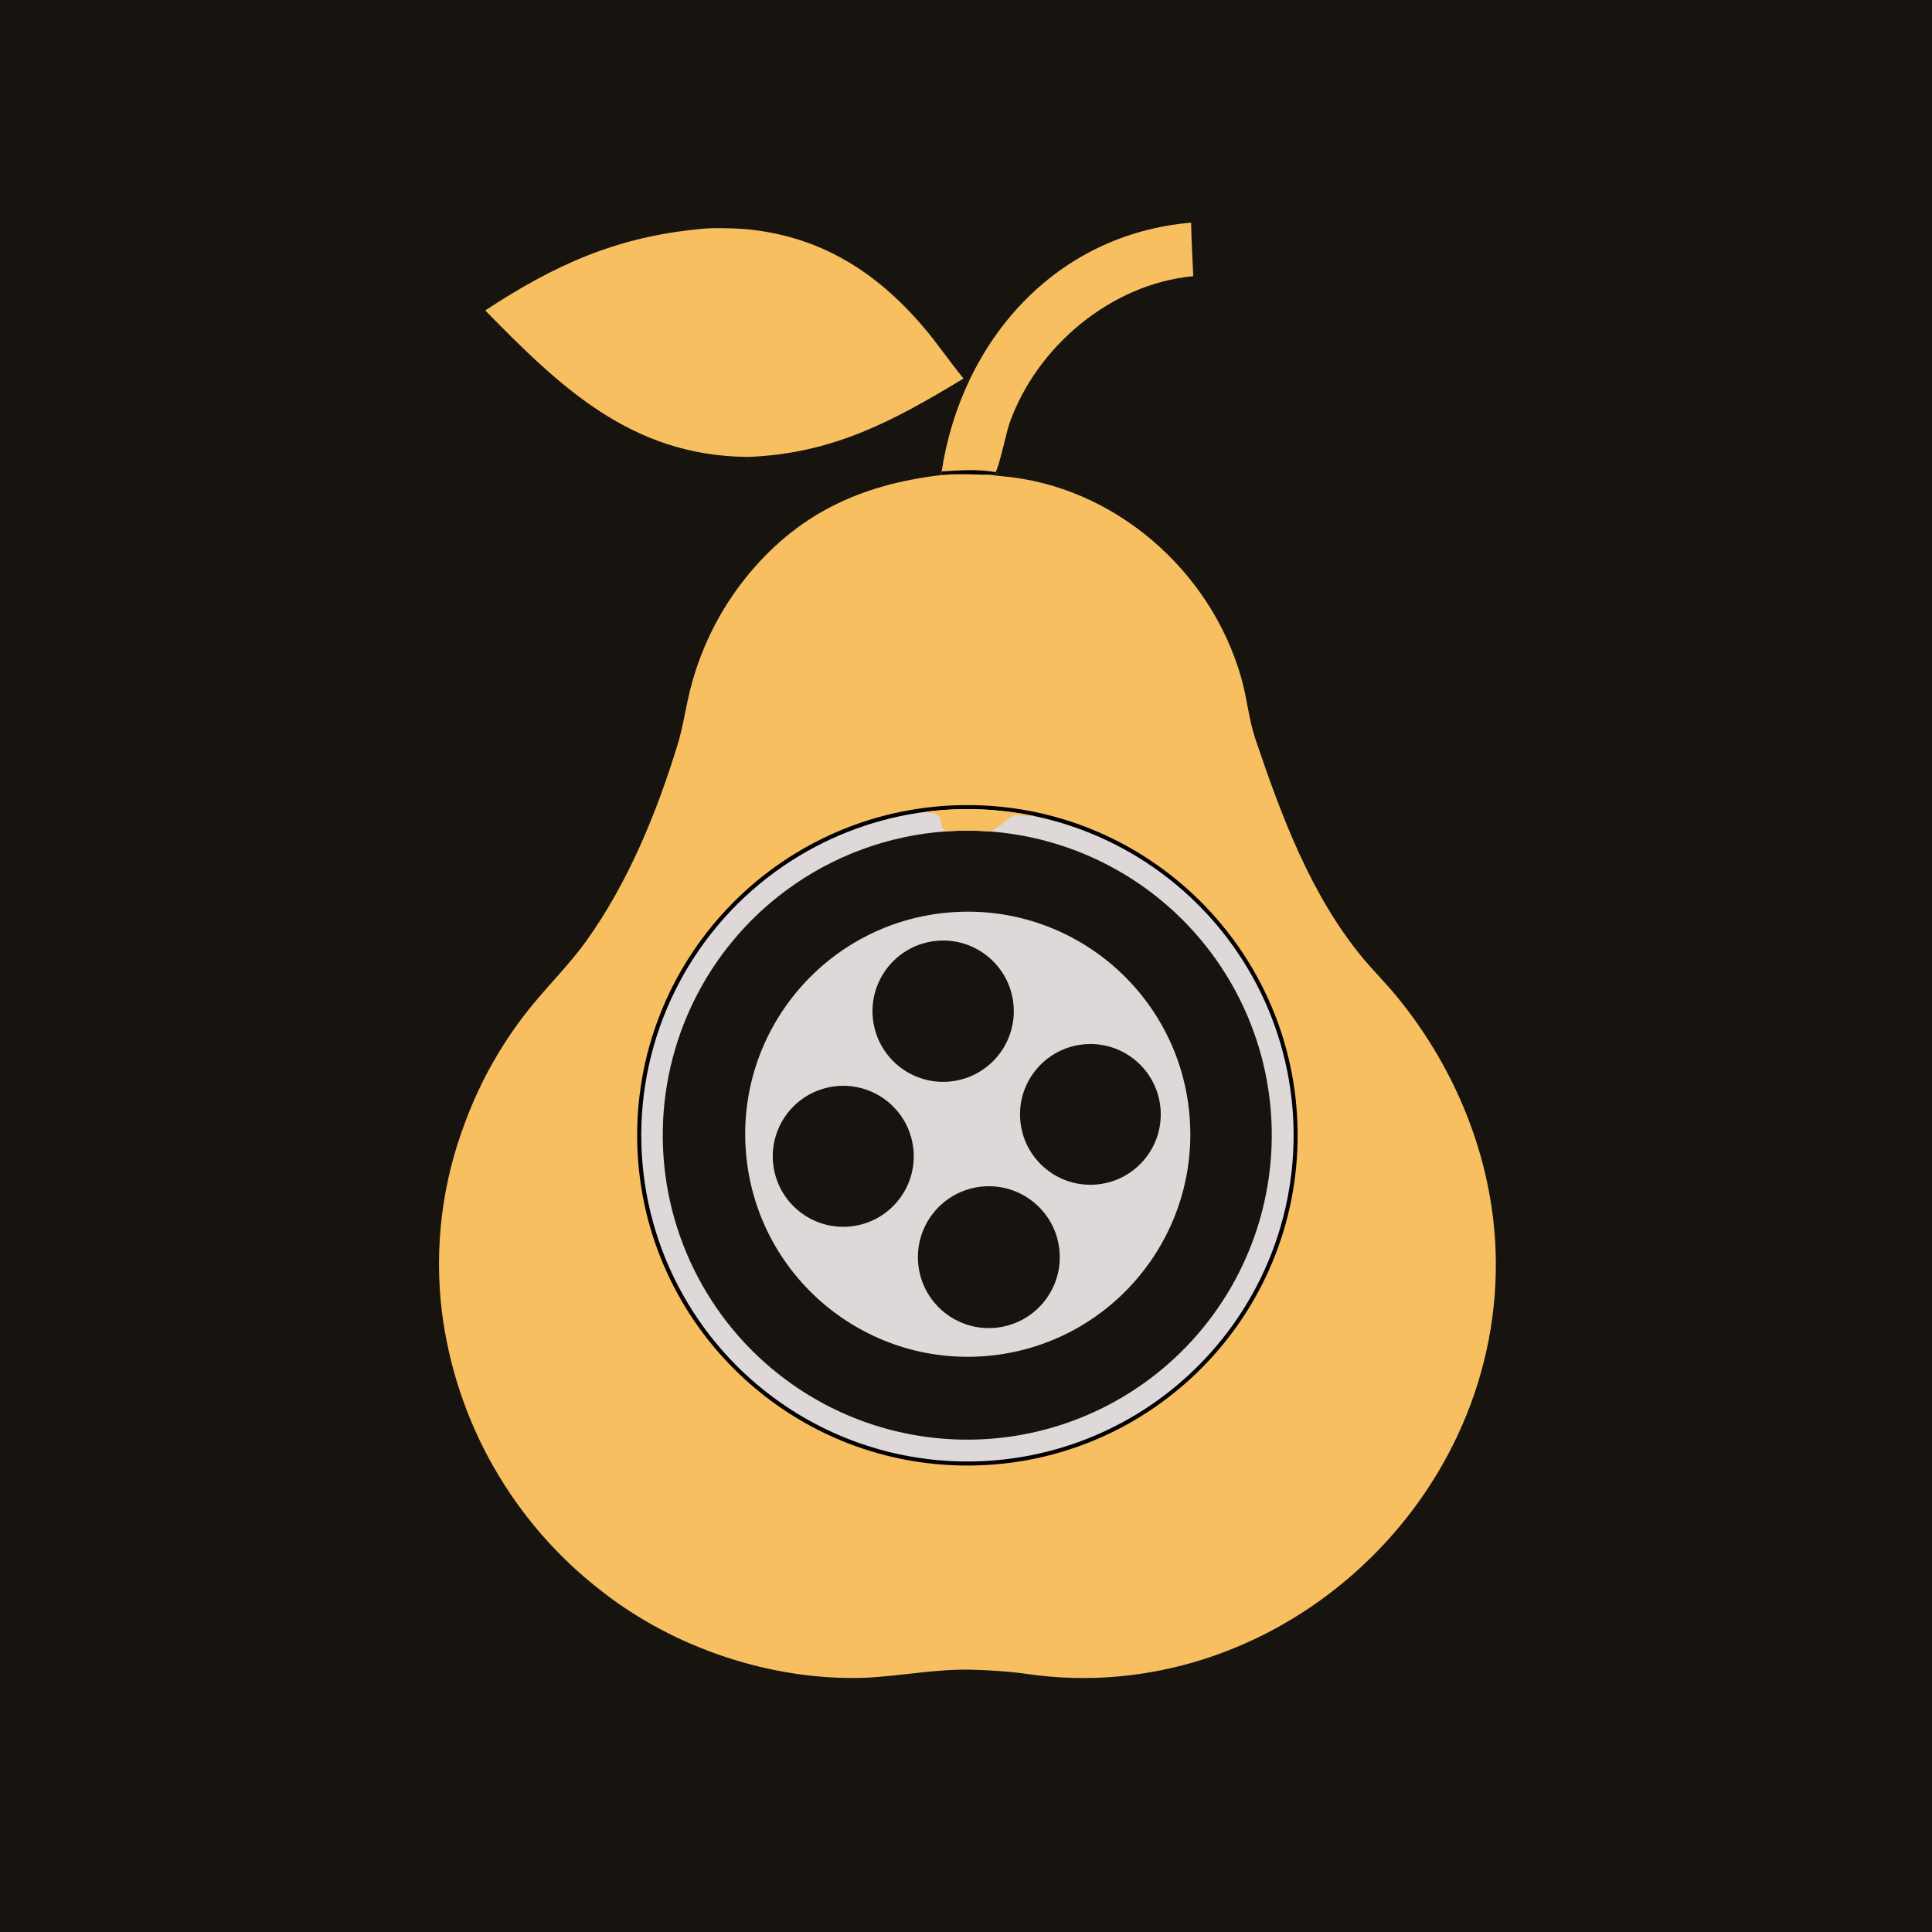
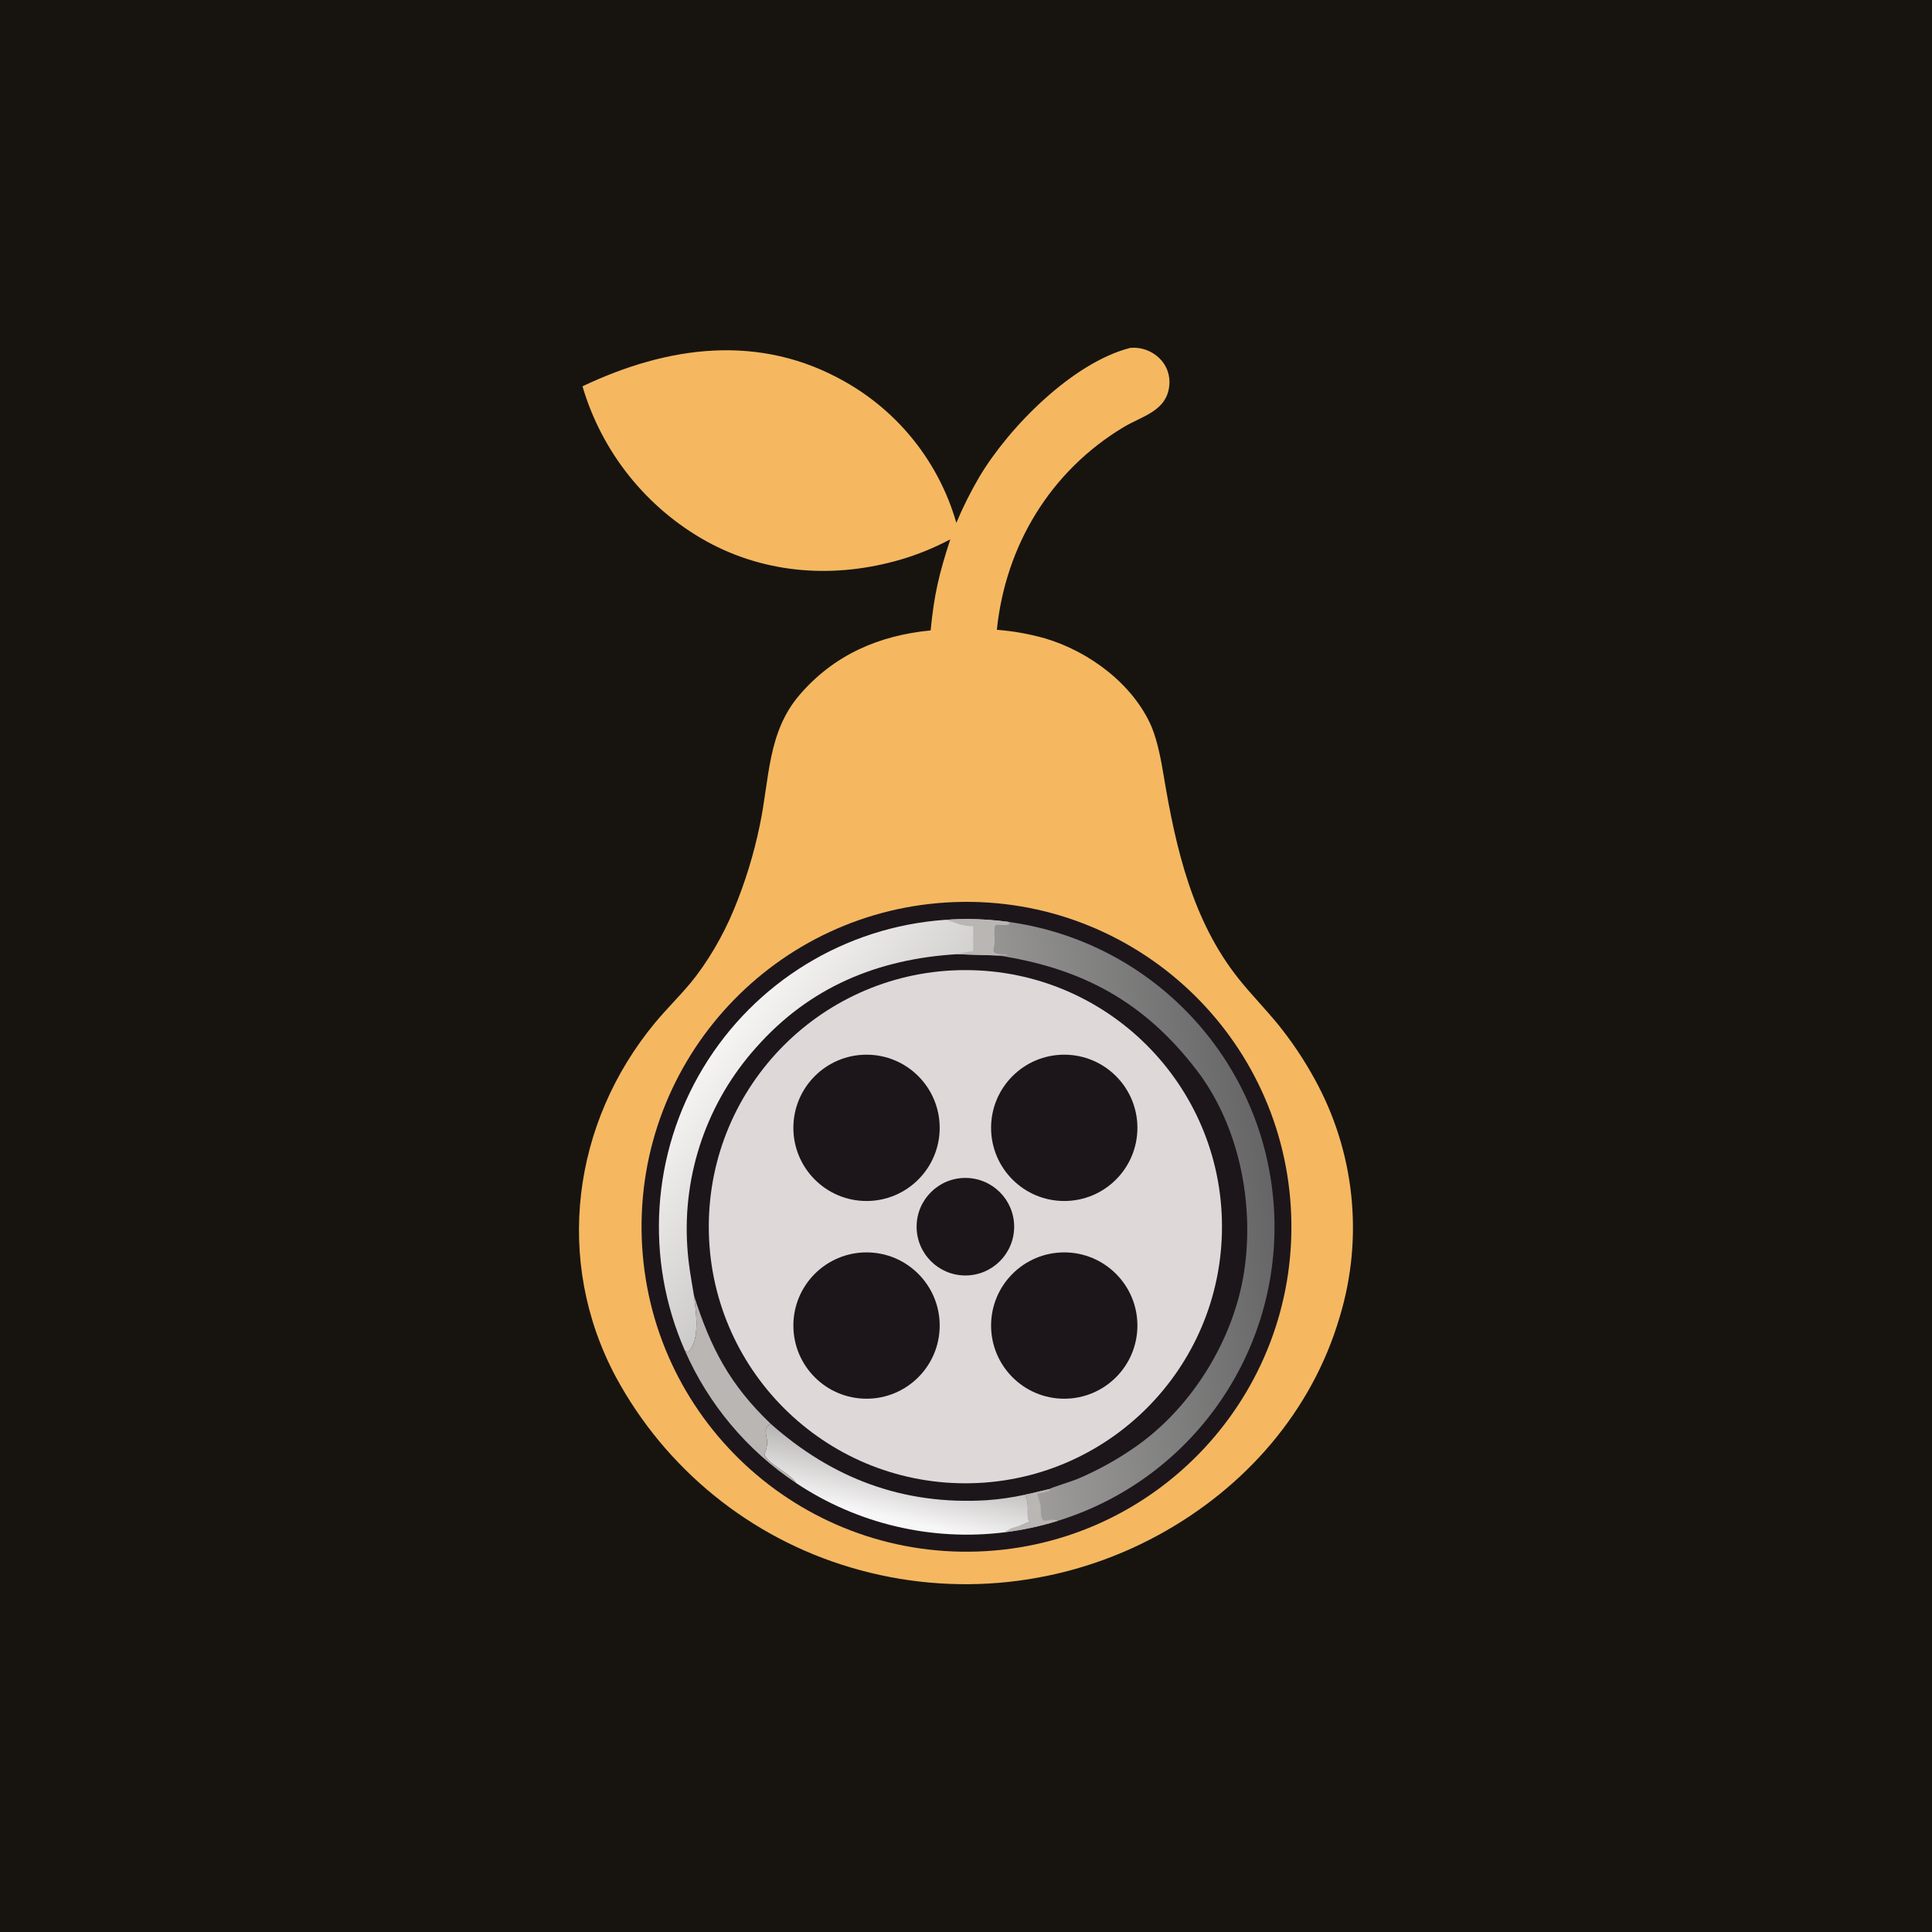
- <svg xmlns="http://www.w3.org/2000/svg" viewBox="0 0 1806 1806" width="1806" height="1806" role="img" aria-label="PearCinema">
-   <rect width="1806" height="1806" fill="#171410" />
-   <g transform="translate(-119.7,136.6)">
-     <path transform="translate(0,0)" fill="rgb(248,191,96)" d="M 1000.65 307.337 C 1019.96 305.744 1027.5 307.272 1044.84 307.066 C 1048.13 307.731 1052.91 308.257 1056.26 308.543 C 1161.05 317.486 1251.66 396.682 1280 497.131 C 1285.36 515.512 1286.98 535.715 1293.1 553.84 C 1317.5 626.149 1344.94 700.401 1394.32 759.828 C 1404.47 771.818 1415.9 783.296 1425.81 795.434 C 1482.87 865.289 1517.24 952.621 1517.98 1042.49 C 1519.87 1272.87 1308.73 1461.29 1079.98 1428.21 C 1063.49 1425.82 1043.76 1424.55 1027.14 1424.19 C 994.039 1423.47 961.016 1430.26 928.051 1431.76 C 841.201 1434.71 749.965 1404.05 682.203 1350.86 C 599.568 1287.12 545.78 1193.05 532.771 1089.5 C 525.501 1029.59 532.97 968.814 554.53 912.449 C 569.456 872.078 591.11 834.527 618.573 801.385 C 634.167 782.615 653.507 762.858 667.544 743.286 C 706.83 688.51 733.395 623.683 753.103 559.502 C 758.014 543.505 760.485 526.002 764.525 509.62 C 773.817 471.599 791.159 436.015 815.378 405.269 C 864.094 343.723 924.338 316.212 1000.65 307.337 z" />
-     <path transform="translate(0,0)" fill="rgb(2,0,0)" d="M 1022.71 615.99 C 1193.15 615.273 1331.92 752.833 1332.7 923.275 C 1333.47 1093.72 1195.96 1232.53 1025.51 1233.36 C 854.992 1234.19 716.098 1096.6 715.323 926.078 C 714.549 755.555 852.188 616.707 1022.71 615.99 z" />
-     <path transform="translate(0,0)" fill="rgb(223,216,217)" d="M 984.822 622.301 C 1018.67 617.909 1053.02 619.232 1086.44 626.217 C 1132.49 635.843 1175.7 655.997 1212.66 685.101 C 1286.07 742.889 1328.92 831.137 1328.96 924.556 C 1328.99 1017.98 1286.2 1106.26 1212.84 1164.1 C 1105.03 1249.11 953.708 1251.58 843.183 1170.13 C 762.274 1110.51 715.942 1014.85 719.325 914.408 C 722.707 813.964 775.37 721.637 860.106 667.597 C 897.849 643.526 940.429 628.062 984.822 622.301 z" />
-     <path transform="translate(0,0)" fill="#171410" d="M 1005.07 640.479 C 1018.42 639.594 1031.82 639.653 1045.16 640.653 C 1108.41 645.396 1168.25 671.122 1215.21 713.749 C 1277.2 770.028 1311.28 850.747 1308.36 934.426 C 1305.44 1018.11 1265.83 1096.26 1200.07 1148.08 C 1101.4 1225.85 963.407 1229.73 860.519 1157.62 C 785.538 1105.08 740.409 1019.68 739.247 928.123 C 738.085 836.571 781.032 750.049 854.656 695.618 C 898.481 663.218 950.686 644.08 1005.07 640.479 z" />
-     <path transform="translate(0,0)" fill="rgb(223,216,217)" d="M 1007.65 716.302 C 1122.04 707.093 1222.29 792.263 1231.68 906.643 C 1241.07 1021.02 1156.06 1121.4 1041.69 1130.97 C 927.071 1140.57 826.418 1055.32 817.006 940.687 C 807.595 826.05 892.997 725.532 1007.65 716.302 z" />
-     <path transform="translate(0,0)" fill="#171410" d="M 1034.06 973.029 C 1070.16 967.524 1103.92 992.248 1109.56 1028.33 C 1115.21 1064.41 1090.61 1098.26 1054.55 1104.05 C 1018.3 1109.86 984.218 1085.11 978.543 1048.83 C 972.867 1012.55 997.756 978.565 1034.06 973.029 z" />
-     <path transform="translate(0,0)" fill="#171410" d="M 992.043 743.252 C 1027.98 738.143 1061.3 762.989 1066.66 798.886 C 1072.02 834.784 1047.41 868.279 1011.55 873.89 C 975.333 879.556 941.432 854.645 936.019 818.392 C 930.606 782.138 955.752 748.412 992.043 743.252 z" />
-     <path transform="translate(0,0)" fill="#171410" d="M 897.068 879.305 C 933.026 873.275 967.047 897.59 972.984 933.565 C 978.921 969.539 954.516 1003.5 918.526 1009.34 C 882.669 1015.16 848.864 990.865 842.949 955.024 C 837.035 919.182 861.241 885.314 897.068 879.305 z" />
-     <path transform="translate(0,0)" fill="#171410" d="M 1127.74 840.308 C 1163.67 834.08 1197.81 858.269 1203.85 894.231 C 1209.88 930.194 1185.51 964.203 1149.52 970.047 C 1113.8 975.847 1080.1 951.699 1074.11 916.007 C 1068.12 880.316 1092.08 846.489 1127.74 840.308 z" />
-     <path transform="translate(0,0)" fill="#f8bf60" d="M 984.822 622.301 C 1018.67 617.909 1053.02 619.232 1086.44 626.217 C 1080.46 627.43 1070.27 624.613 1067.54 625.709 C 1058.69 629.27 1055.3 637.485 1045.16 640.653 C 1031.82 639.653 1018.42 639.594 1005.07 640.479 C 992.293 634.707 1009.34 625.857 984.822 622.301 z" />
-     <path transform="translate(0,0)" fill="rgb(248,191,96)" d="M 774.957 77.408 C 784.066 76.085 807.835 76.752 817.453 77.665 C 885.614 84.136 937.836 116.624 981.921 167.951 C 996.478 184.899 1007.16 201.181 1020.38 217.214 C 954.078 257.448 897.746 287.513 819.112 290.506 C 818.609 290.516 818.105 290.517 817.602 290.509 C 709.835 289.17 643.911 225.753 573.279 153.594 C 638.73 110.608 696.52 84.647 774.957 77.408 z" />
-     <path transform="translate(0,0)" fill="#f8bf60" d="M 999.938 304.118 C 1018.62 182.007 1106.2 82.229 1233.11 71.556 C 1233.47 88.643 1234.38 104.555 1235.13 121.557 C 1158.36 128.73 1088.54 187.297 1063.22 259.464 C 1060.79 266.396 1052.96 302.473 1050.23 304.704 C 1050.87 305.087 1051.84 305.521 1052.18 306.134 L 1052.17 306.324 C 1051.62 306.683 1045.92 306.939 1044.84 307.066 C 1027.5 307.272 1019.96 305.744 1000.65 307.337 L 999.938 304.118 z" />
-     <path transform="translate(0,0)" fill="rgb(2,0,0)" d="M 999.938 304.118 C 1018.28 303.074 1031.47 301.733 1050.23 304.704 C 1050.87 305.087 1051.84 305.521 1052.18 306.134 L 1052.17 306.324 C 1051.62 306.683 1045.92 306.939 1044.84 307.066 C 1027.5 307.272 1019.96 305.744 1000.65 307.337 L 999.938 304.118 z" />
-   </g>
+ <svg xmlns="http://www.w3.org/2000/svg" width="1024" height="1024" viewBox="0 0 1024 1024">
+   <rect width="1024" height="1024" fill="#17140f" />
+   <svg x="306.865" y="184.320" width="410.270" height="655.360" viewBox="699.171 236.157 650.686 1039.398" preserveAspectRatio="xMidYMid meet">
+     <defs>
+       <linearGradient gradientUnits="userSpaceOnUse" id="Gradient1" x1="971.361" x2="959.63" y1="1166.72" y2="1220.04">
+         <stop class="stop0" offset="0" stop-color="rgb(184,182,181)" stop-opacity="1" />
+         <stop class="stop1" offset="1" stop-color="rgb(248,247,247)" stop-opacity="1" />
+       </linearGradient>
+       <linearGradient gradientUnits="userSpaceOnUse" id="Gradient2" x1="922.39" x2="813.608" y1="912.055" y2="826.303">
+         <stop class="stop0" offset="0" stop-color="rgb(204,203,202)" stop-opacity="1" />
+         <stop class="stop1" offset="1" stop-color="rgb(245,244,243)" stop-opacity="1" />
+       </linearGradient>
+       <linearGradient gradientUnits="userSpaceOnUse" id="Gradient3" x1="1282.84" x2="1051.43" y1="939.9" y2="973.793">
+         <stop class="stop0" offset="0" stop-color="rgb(101,101,101)" stop-opacity="1" />
+         <stop class="stop1" offset="1" stop-color="rgb(157,156,155)" stop-opacity="1" />
+       </linearGradient>
+     </defs>
+     <path d="M 1162.62 236.256 C 1164.08 236.158 1165.55 236.091 1167.01 236.171 C 1175.53 236.613 1183.49 240.539 1189.03 247.029 C 1193.87 252.79 1196.17 260.254 1195.43 267.736 C 1193.38 289.46 1172.66 293.482 1157.07 302.841 C 1095.54 339.794 1057.75 402.331 1050.45 473.239 C 1064.07 474.29 1077.56 476.687 1090.7 480.395 C 1127.64 491.181 1165.24 518.866 1180.69 555.165 C 1185.84 568.024 1188.56 583.095 1190.83 596.723 C 1200.89 656.931 1214.89 718.029 1253.87 766.807 C 1264.35 779.914 1276.45 792.207 1287.19 805.409 C 1298.52 819.489 1308.6 834.534 1317.31 850.371 C 1351.27 911.54 1358.98 983.87 1338.66 1050.82 C 1315.28 1130.55 1258.74 1194.69 1186.29 1234.18 C 1107.23 1277.31 1014.24 1287.16 927.903 1261.55 C 843.209 1236.6 771.993 1178.84 730.084 1101.13 C 678.072 1003.7 693.456 887.835 762.985 803.751 C 772.495 792.25 783.223 781.811 792.62 770.516 C 807.373 752.781 820.422 730.033 829.235 708.775 C 838.777 685.826 846.113 662.022 851.143 637.683 C 859.455 598.342 857.51 559.484 884.647 527.926 C 913.714 494.123 951.538 477.936 994.782 473.762 C 997.774 443.138 1001.92 426.069 1011.32 397.193 C 998.099 404.218 984.203 409.897 969.845 414.147 C 914.717 430.266 856.87 426.687 806.209 398.791 C 755.794 370.695 718.42 323.934 702.126 268.567 C 773.735 234.554 850.814 223.804 922.642 264.609 C 968.281 290.326 1001.96 332.979 1016.39 383.339 C 1021.96 370.072 1028.41 357.188 1035.69 344.774 C 1060.82 302.507 1114.45 248.496 1162.62 236.256 z" fill="rgb(245,184,97)" transform="translate(0,0)" />
+     <path d="M 1015.63 702.096 C 1166.31 696.972 1292.65 814.901 1297.89 965.575 C 1303.14 1116.25 1185.31 1242.68 1034.64 1248.04 C 883.799 1253.41 757.196 1135.42 751.945 984.579 C 746.694 833.735 864.786 707.227 1015.63 702.096 z" fill="rgb(28,22,27)" transform="translate(0,0)" />
+     <path d="M 1006.72 717.056 C 1024.6 715.783 1042.55 716.37 1060.3 718.808 C 1180.41 735.302 1272.96 832.981 1282.96 953.803 C 1292.95 1074.62 1217.71 1186.19 1101.95 1222.19 C 1087.46 1226.7 1072.59 1229.93 1057.53 1231.83 C 995.898 1239.61 933.52 1224.96 881.795 1190.55 C 840.54 1163.11 808.033 1124.39 788.139 1079.01 C 754.377 1001.99 760.152 913.37 803.624 841.384 C 847.096 769.398 922.842 723.03 1006.72 717.056 z" fill="rgb(28,22,27)" transform="translate(0,0)" />
+     <path d="M 1060.3 718.808 C 1180.41 735.302 1272.96 832.981 1282.96 953.803 C 1292.95 1074.62 1217.71 1186.19 1101.95 1222.19 C 1087.46 1226.7 1072.59 1229.93 1057.53 1231.83 C 1063.33 1227.33 1065.4 1228.37 1070.58 1226.04 L 1073.02 1224.92 C 1073.56 1224.65 1076.81 1223.38 1077.64 1223.01 L 1077.68 1222.73 L 1077.63 1222.72 C 1074.61 1217.33 1078.7 1207.8 1074.02 1200.28 C 1080.91 1198.97 1087.57 1197.08 1094.38 1195.58 C 1097.08 1194.02 1113.7 1188.98 1118.36 1187 C 1135.95 1179.52 1152.68 1170.18 1168.2 1159.19 C 1214.84 1126.16 1249.34 1069.93 1258.18 1013.65 C 1267.19 956.323 1254.29 890.335 1218.62 843.688 C 1174.43 785.915 1122.36 757.888 1051.85 747.03 C 1052.64 746.959 1059.28 746.661 1059.63 746.47 L 1059.61 746.307 C 1059.54 746.287 1059.48 746.267 1059.42 746.247 C 1058.96 746.258 1058.49 746.27 1058.03 746.281 L 1058.26 746.038 C 1055.45 745.874 1045.94 746.752 1047.72 741.288 C 1049.71 735.402 1047.04 727.379 1049.13 721.7 C 1049.72 720.093 1060.05 722.832 1060.97 720.156 C 1060.82 719.475 1060.75 719.495 1060.3 718.808 z" fill="url(#Gradient3)" transform="translate(0,0)" />
+     <path d="M 1074.02 1200.28 C 1080.91 1198.97 1087.57 1197.08 1094.38 1195.58 C 1094.71 1195.8 1095.16 1196.04 1095.42 1196.35 L 1095.43 1196.5 C 1094.27 1197.53 1088.14 1198.78 1086.29 1199.18 L 1084.44 1199.6 C 1085.15 1202.12 1087.32 1208.48 1087.31 1210.6 C 1087.23 1229.79 1092.39 1218.45 1101.95 1222.19 C 1087.46 1226.7 1072.59 1229.93 1057.53 1231.83 C 1063.33 1227.33 1065.4 1228.37 1070.58 1226.04 L 1073.02 1224.92 C 1073.56 1224.65 1076.81 1223.38 1077.64 1223.01 L 1077.68 1222.73 L 1077.63 1222.72 C 1074.61 1217.33 1078.7 1207.8 1074.02 1200.28 z" fill="rgb(185,182,179)" transform="translate(0,0)" />
+     <path d="M 1006.72 717.056 C 1024.6 715.783 1042.55 716.37 1060.3 718.808 C 1060.75 719.495 1060.82 719.475 1060.97 720.156 C 1060.05 722.832 1049.72 720.093 1049.13 721.7 C 1047.04 727.379 1049.71 735.402 1047.72 741.288 C 1045.94 746.752 1055.45 745.874 1058.26 746.038 L 1058.03 746.281 C 1058.49 746.27 1058.96 746.258 1059.42 746.247 C 1059.48 746.267 1059.54 746.287 1059.61 746.307 L 1059.63 746.47 C 1059.28 746.661 1052.64 746.959 1051.85 747.03 C 1040.05 746.751 1028.69 746.175 1016.57 745.953 C 950.204 750.039 893.044 773.582 848.3 824.139 C 807.196 869.829 786.254 930.165 790.212 991.495 C 791.141 1006.51 793.36 1018.02 795.792 1032.66 C 797.3 1044.94 801.598 1070.59 790.891 1080.27 C 789.04 1079.75 789.54 1080.13 788.139 1079.01 C 754.377 1001.99 760.152 913.37 803.624 841.384 C 847.096 769.398 922.842 723.03 1006.72 717.056 z" fill="url(#Gradient2)" transform="translate(0,0)" />
+     <path d="M 1006.72 717.056 C 1024.6 715.783 1042.55 716.37 1060.3 718.808 C 1060.75 719.495 1060.82 719.475 1060.97 720.156 C 1060.05 722.832 1049.72 720.093 1049.13 721.7 C 1047.04 727.379 1049.71 735.402 1047.72 741.288 C 1045.94 746.752 1055.45 745.874 1058.26 746.038 L 1058.03 746.281 C 1058.49 746.27 1058.96 746.258 1059.42 746.247 C 1059.48 746.267 1059.54 746.287 1059.61 746.307 L 1059.63 746.47 C 1059.28 746.661 1052.64 746.959 1051.85 747.03 C 1040.05 746.751 1028.69 746.175 1016.57 745.953 C 1019.66 744.918 1030.25 743.379 1030.41 743.319 C 1030.56 742.756 1030.57 742.203 1030.58 741.62 L 1030.51 722.49 C 1017.87 722.012 1018.14 719.531 1006.72 717.056 z" fill="rgb(185,182,179)" transform="translate(0,0)" />
+     <path d="M 881.795 1190.55 C 876.285 1181.8 856.566 1173.71 855.063 1166.08 C 861.535 1152.03 850.725 1146.05 860.318 1140.67 C 912.322 1186.78 971.884 1209.17 1041.88 1204.92 C 1052.69 1204.18 1063.44 1202.63 1074.02 1200.28 C 1078.7 1207.8 1074.61 1217.33 1077.63 1222.72 L 1077.68 1222.73 L 1077.64 1223.01 C 1076.81 1223.38 1073.56 1224.65 1073.02 1224.92 L 1070.58 1226.04 C 1065.4 1228.37 1063.33 1227.33 1057.53 1231.83 C 995.898 1239.61 933.52 1224.96 881.795 1190.55 z" fill="url(#Gradient1)" transform="translate(0,0)" />
+     <path d="M 795.792 1032.66 C 809.854 1076.92 825.887 1107.79 860.318 1140.67 C 850.725 1146.05 861.535 1152.03 855.063 1166.08 C 856.566 1173.71 876.285 1181.8 881.795 1190.55 C 840.54 1163.11 808.033 1124.39 788.139 1079.01 C 789.54 1080.13 789.04 1079.75 790.891 1080.27 C 801.598 1070.59 797.3 1044.94 795.792 1032.66 z" fill="rgb(185,182,179)" transform="translate(0,0)" />
+     <circle cx="1024.0" cy="975.0" r="215.7" fill="rgb(223,216,217)" />
+     <circle cx="1107.1" cy="1058.1" r="61.5" fill="rgb(28,22,27)" />
+     <circle cx="940.9" cy="1058.1" r="61.5" fill="rgb(28,22,27)" />
+     <circle cx="940.9" cy="891.9" r="61.5" fill="rgb(28,22,27)" />
+     <circle cx="1107.1" cy="891.9" r="61.5" fill="rgb(28,22,27)" />
+     <circle cx="1024.0" cy="975.0" r="41.0" fill="rgb(28,22,27)" />
+   </svg>
</svg>
